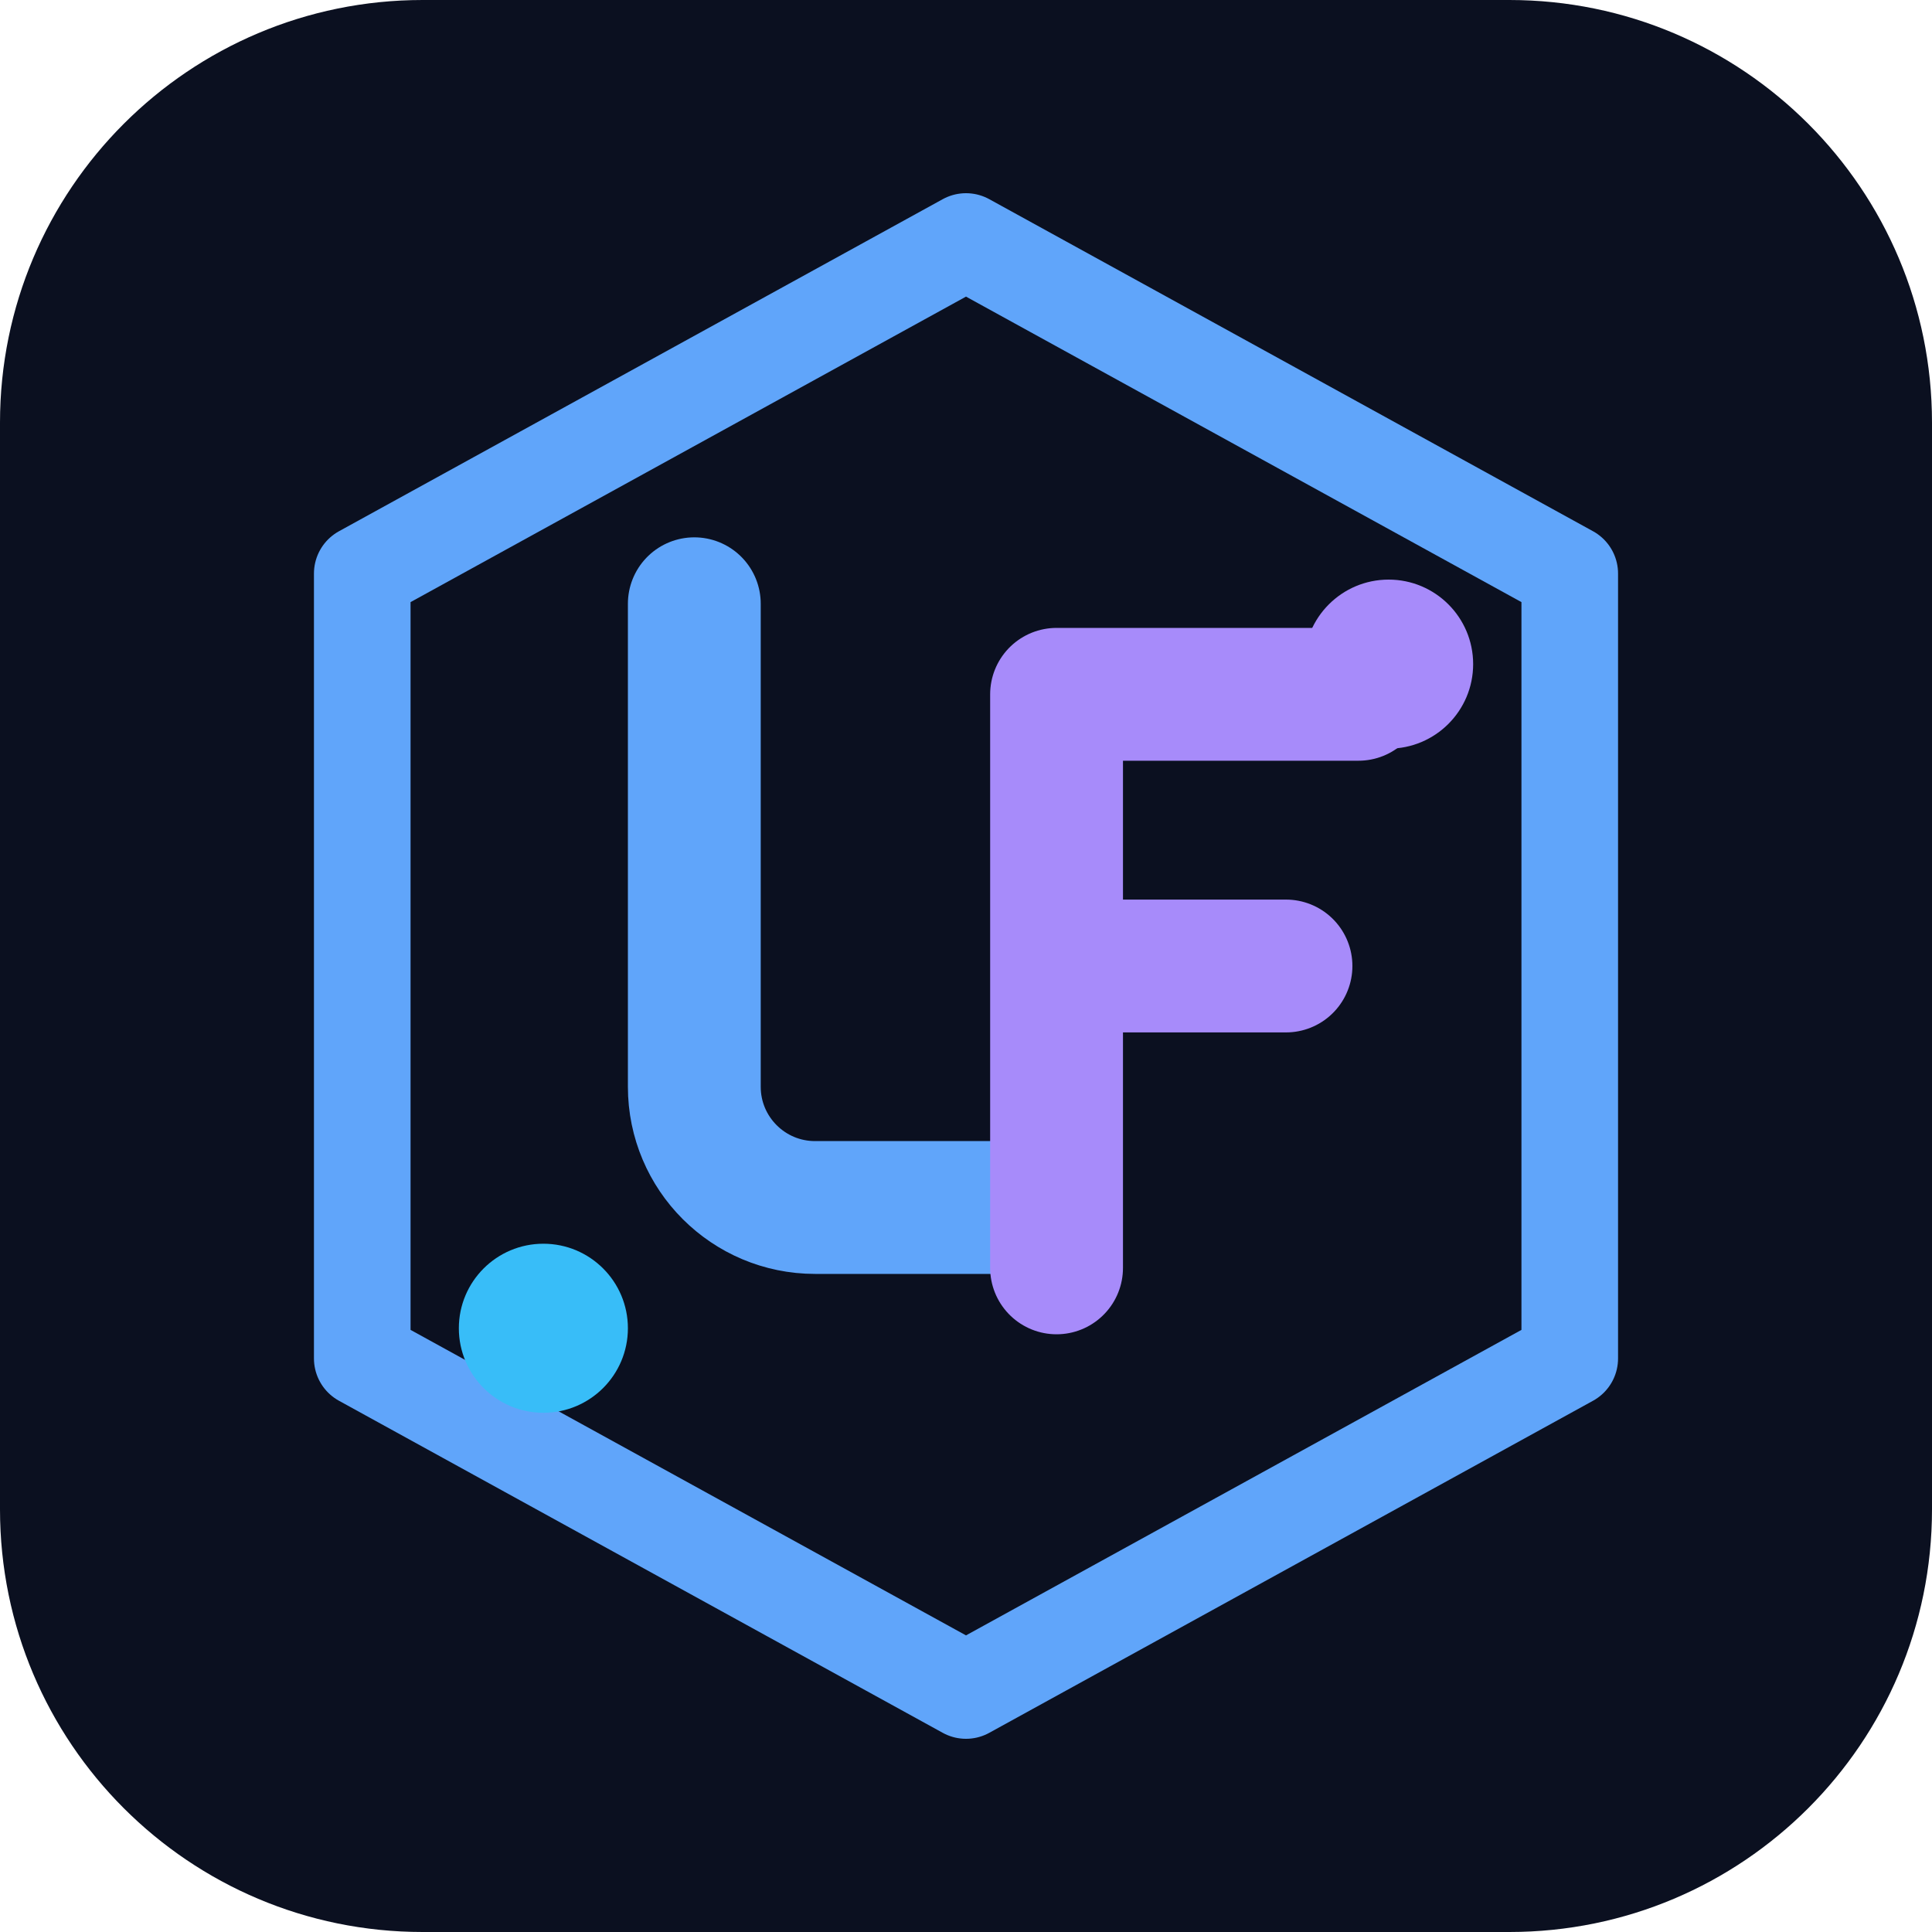
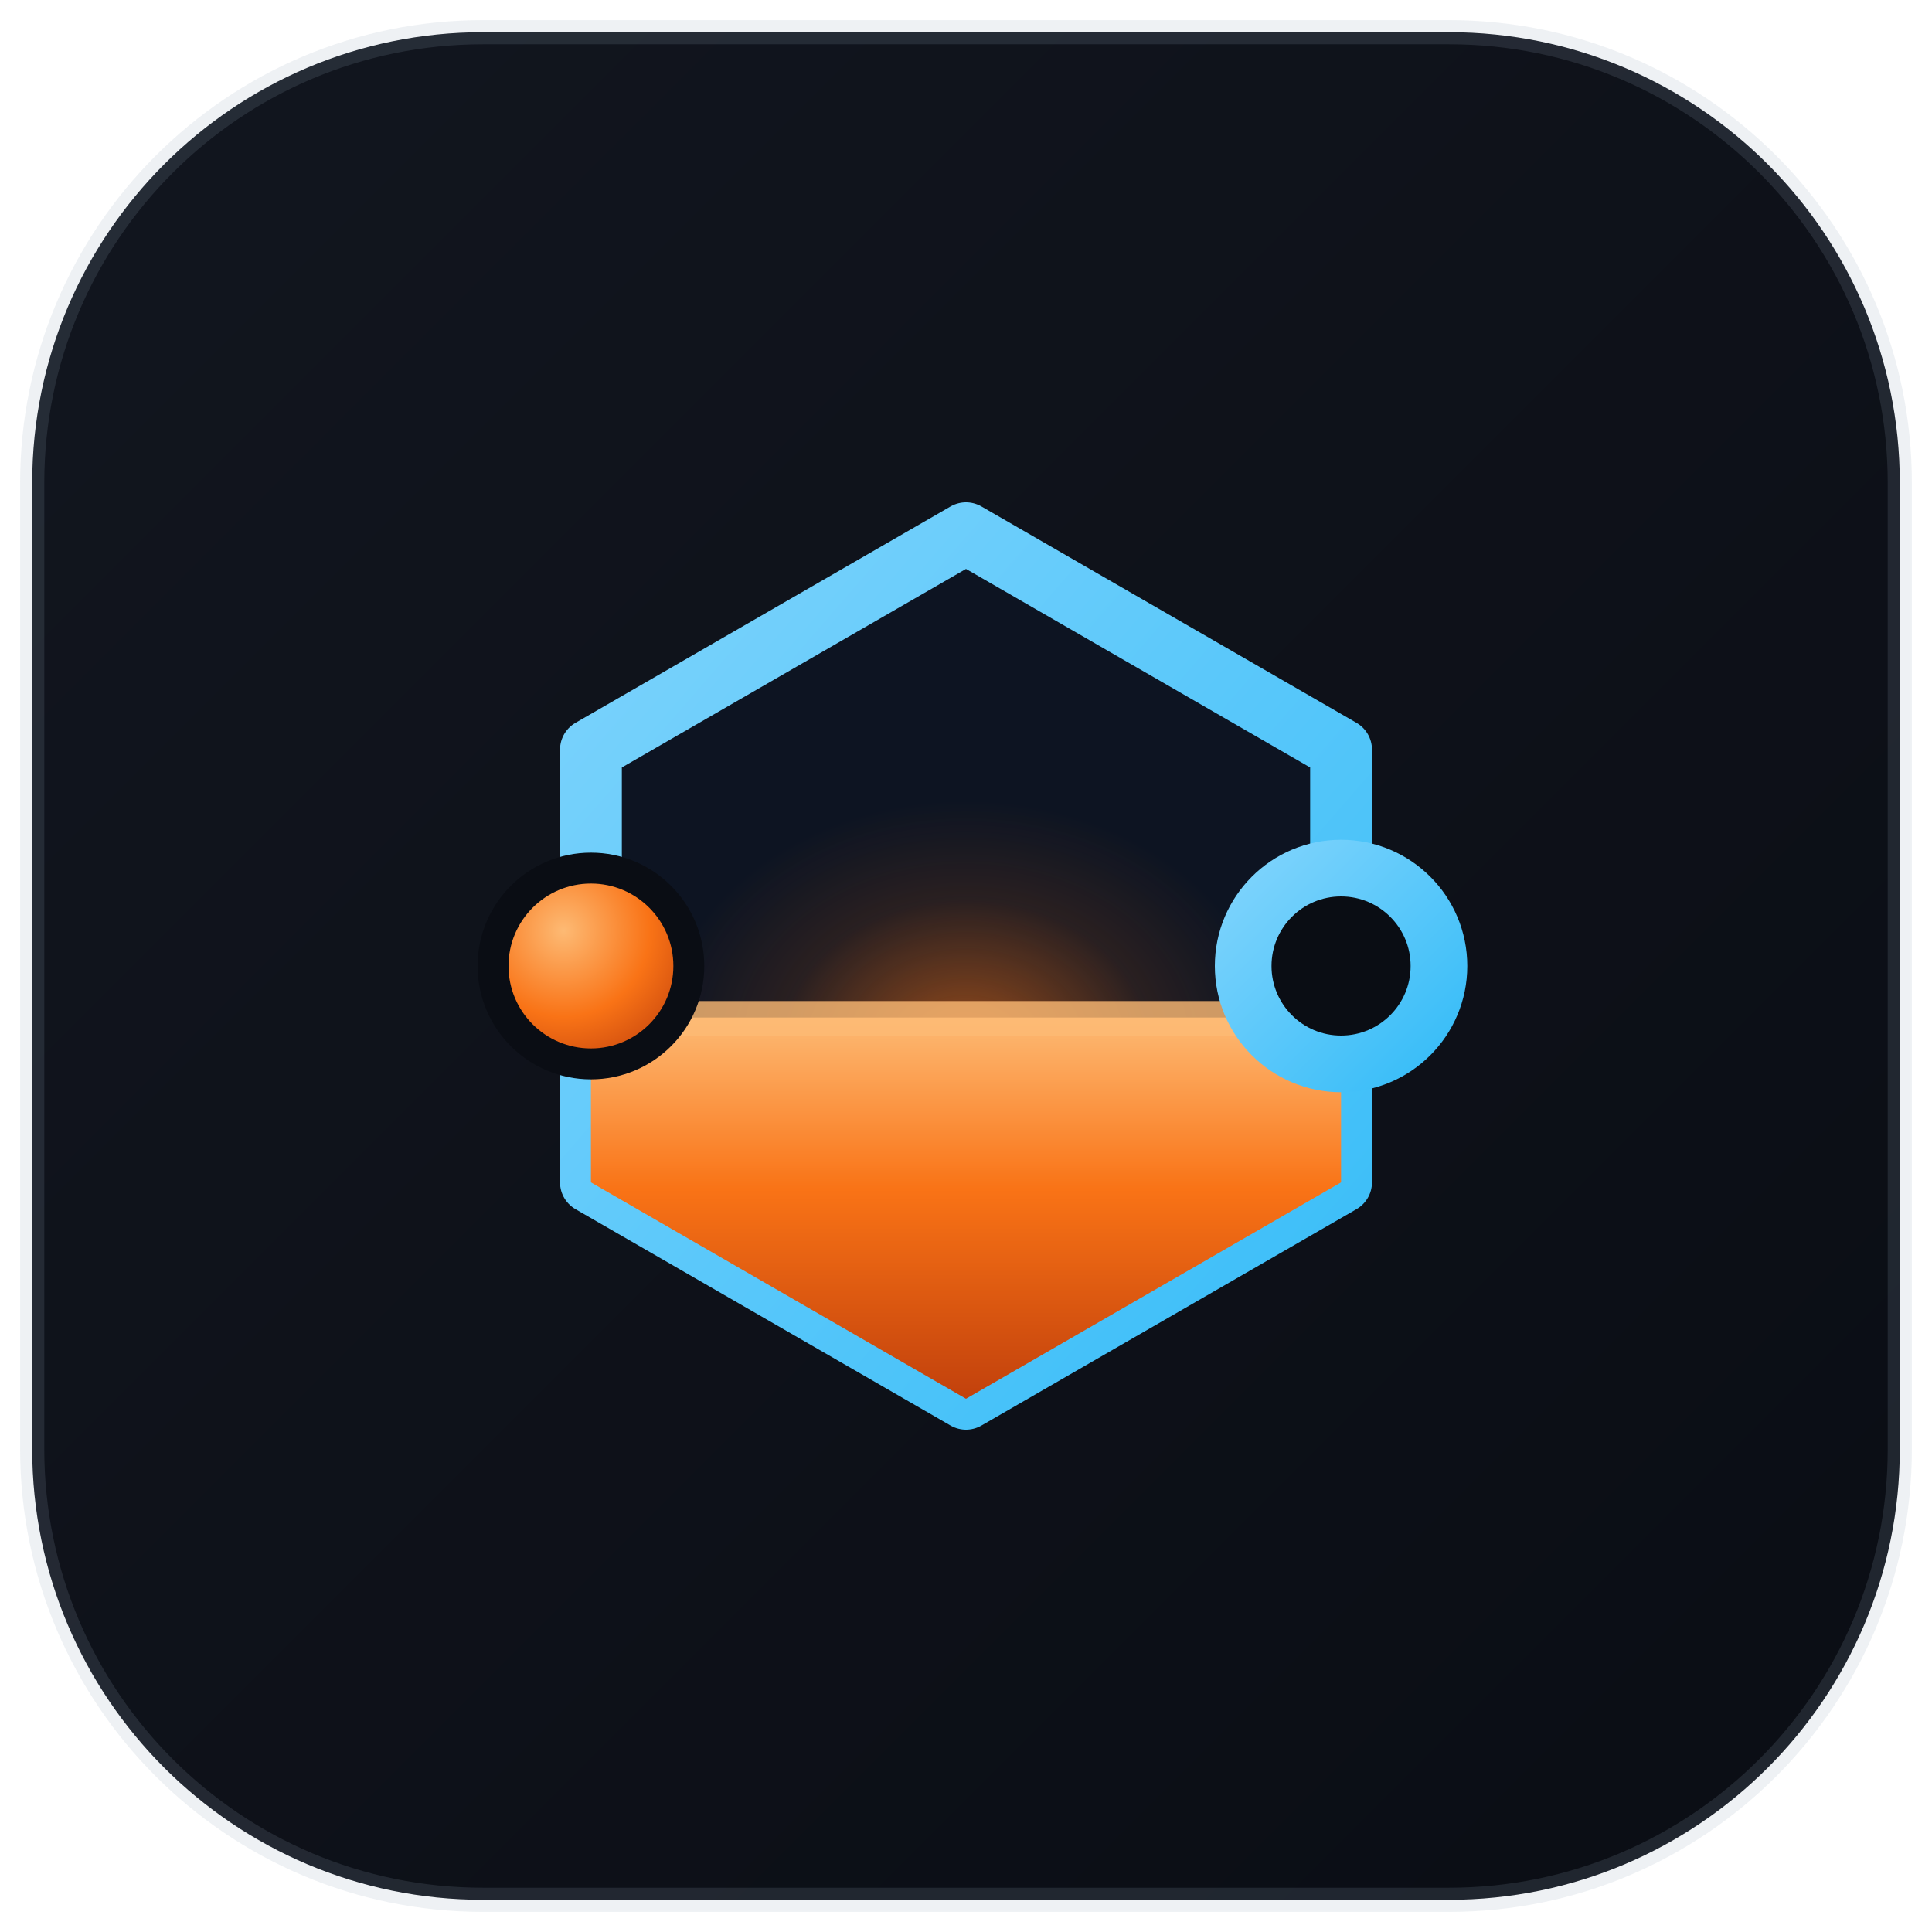
- <svg xmlns="http://www.w3.org/2000/svg" viewBox="0 0 32 32" role="img" aria-label="LocalForge">
-   <rect width="32" height="32" rx="7" fill="#0b1020" />
-   <path d="M16 4 L26 9.5 V22.5 L16 28 L6 22.5 V9.5 Z" fill="none" stroke="#60a5fa" stroke-width="1.6" stroke-linejoin="round" />
-   <path d="M11.5 10 v8 a2 2 0 0 0 2 2 h3.5" fill="none" stroke="#60a5fa" stroke-width="2.2" stroke-linecap="round" stroke-linejoin="round" />
-   <path d="M17.5 21 V11.5 h5 M17.5 16 h3.8" fill="none" stroke="#a78bfa" stroke-width="2.2" stroke-linecap="round" stroke-linejoin="round" />
-   <circle cx="9" cy="22" r="1.4" fill="#38bdf8" />
-   <circle cx="23" cy="11" r="1.4" fill="#a78bfa" />
+ <svg xmlns="http://www.w3.org/2000/svg" viewBox="0 0 120 120" role="img" aria-label="LocalForge">
+   <defs>
+     <linearGradient id="lf-bg" x1="0" y1="0" x2="1" y2="1">
+       <stop offset="0" stop-color="#12161f" />
+       <stop offset="1" stop-color="#0a0d14" />
+     </linearGradient>
+     <linearGradient id="lf-steel" x1="0" y1="0" x2="1" y2="1">
+       <stop offset="0" stop-color="#7dd3fc" />
+       <stop offset="1" stop-color="#38bdf8" />
+     </linearGradient>
+     <linearGradient id="lf-ingot" x1="0" y1="0" x2="0" y2="1">
+       <stop offset="0" stop-color="#fdba74" />
+       <stop offset="0.45" stop-color="#f97316" />
+       <stop offset="1" stop-color="#c2410c" />
+     </linearGradient>
+     <radialGradient id="lf-stud" cx="0.36" cy="0.32" r="0.8">
+       <stop offset="0" stop-color="#fdba74" />
+       <stop offset="0.55" stop-color="#f97316" />
+       <stop offset="1" stop-color="#c2410c" />
+     </radialGradient>
+     <radialGradient id="lf-glow" cx="0.5" cy="0.5" r="0.5">
+       <stop offset="0" stop-color="#f97316" stop-opacity="0.6" />
+       <stop offset="0.6" stop-color="#f97316" stop-opacity="0.12" />
+       <stop offset="1" stop-color="#f97316" stop-opacity="0" />
+     </radialGradient>
+   </defs>
+   <rect x="2" y="2" width="116" height="116" rx="28" fill="url(#lf-bg)" stroke="rgba(148,163,184,0.16)" stroke-width="1.5" />
+   <g transform="translate(28 28) scale(0.64)">
+     <polygon points="50,8 86.4,29 86.4,71 50,92 13.6,71 13.6,29" fill="#0d1422" stroke="url(#lf-steel)" stroke-width="6" stroke-linejoin="round" />
+     <ellipse cx="50" cy="58" rx="30" ry="24" fill="url(#lf-glow)" />
+     <polygon points="13.6,55 86.4,55 86.4,71 50,92 13.6,71" fill="url(#lf-ingot)" />
+     <rect x="15" y="53.4" width="70" height="3.4" rx="1.7" fill="#fdba74" opacity="0.8" />
+     <circle cx="13.6" cy="50" r="9.5" fill="url(#lf-stud)" stroke="#0a0d14" stroke-width="3" />
+     <circle cx="86.4" cy="50" r="9.5" fill="#0a0d14" stroke="url(#lf-steel)" stroke-width="5.5" />
+   </g>
</svg>
